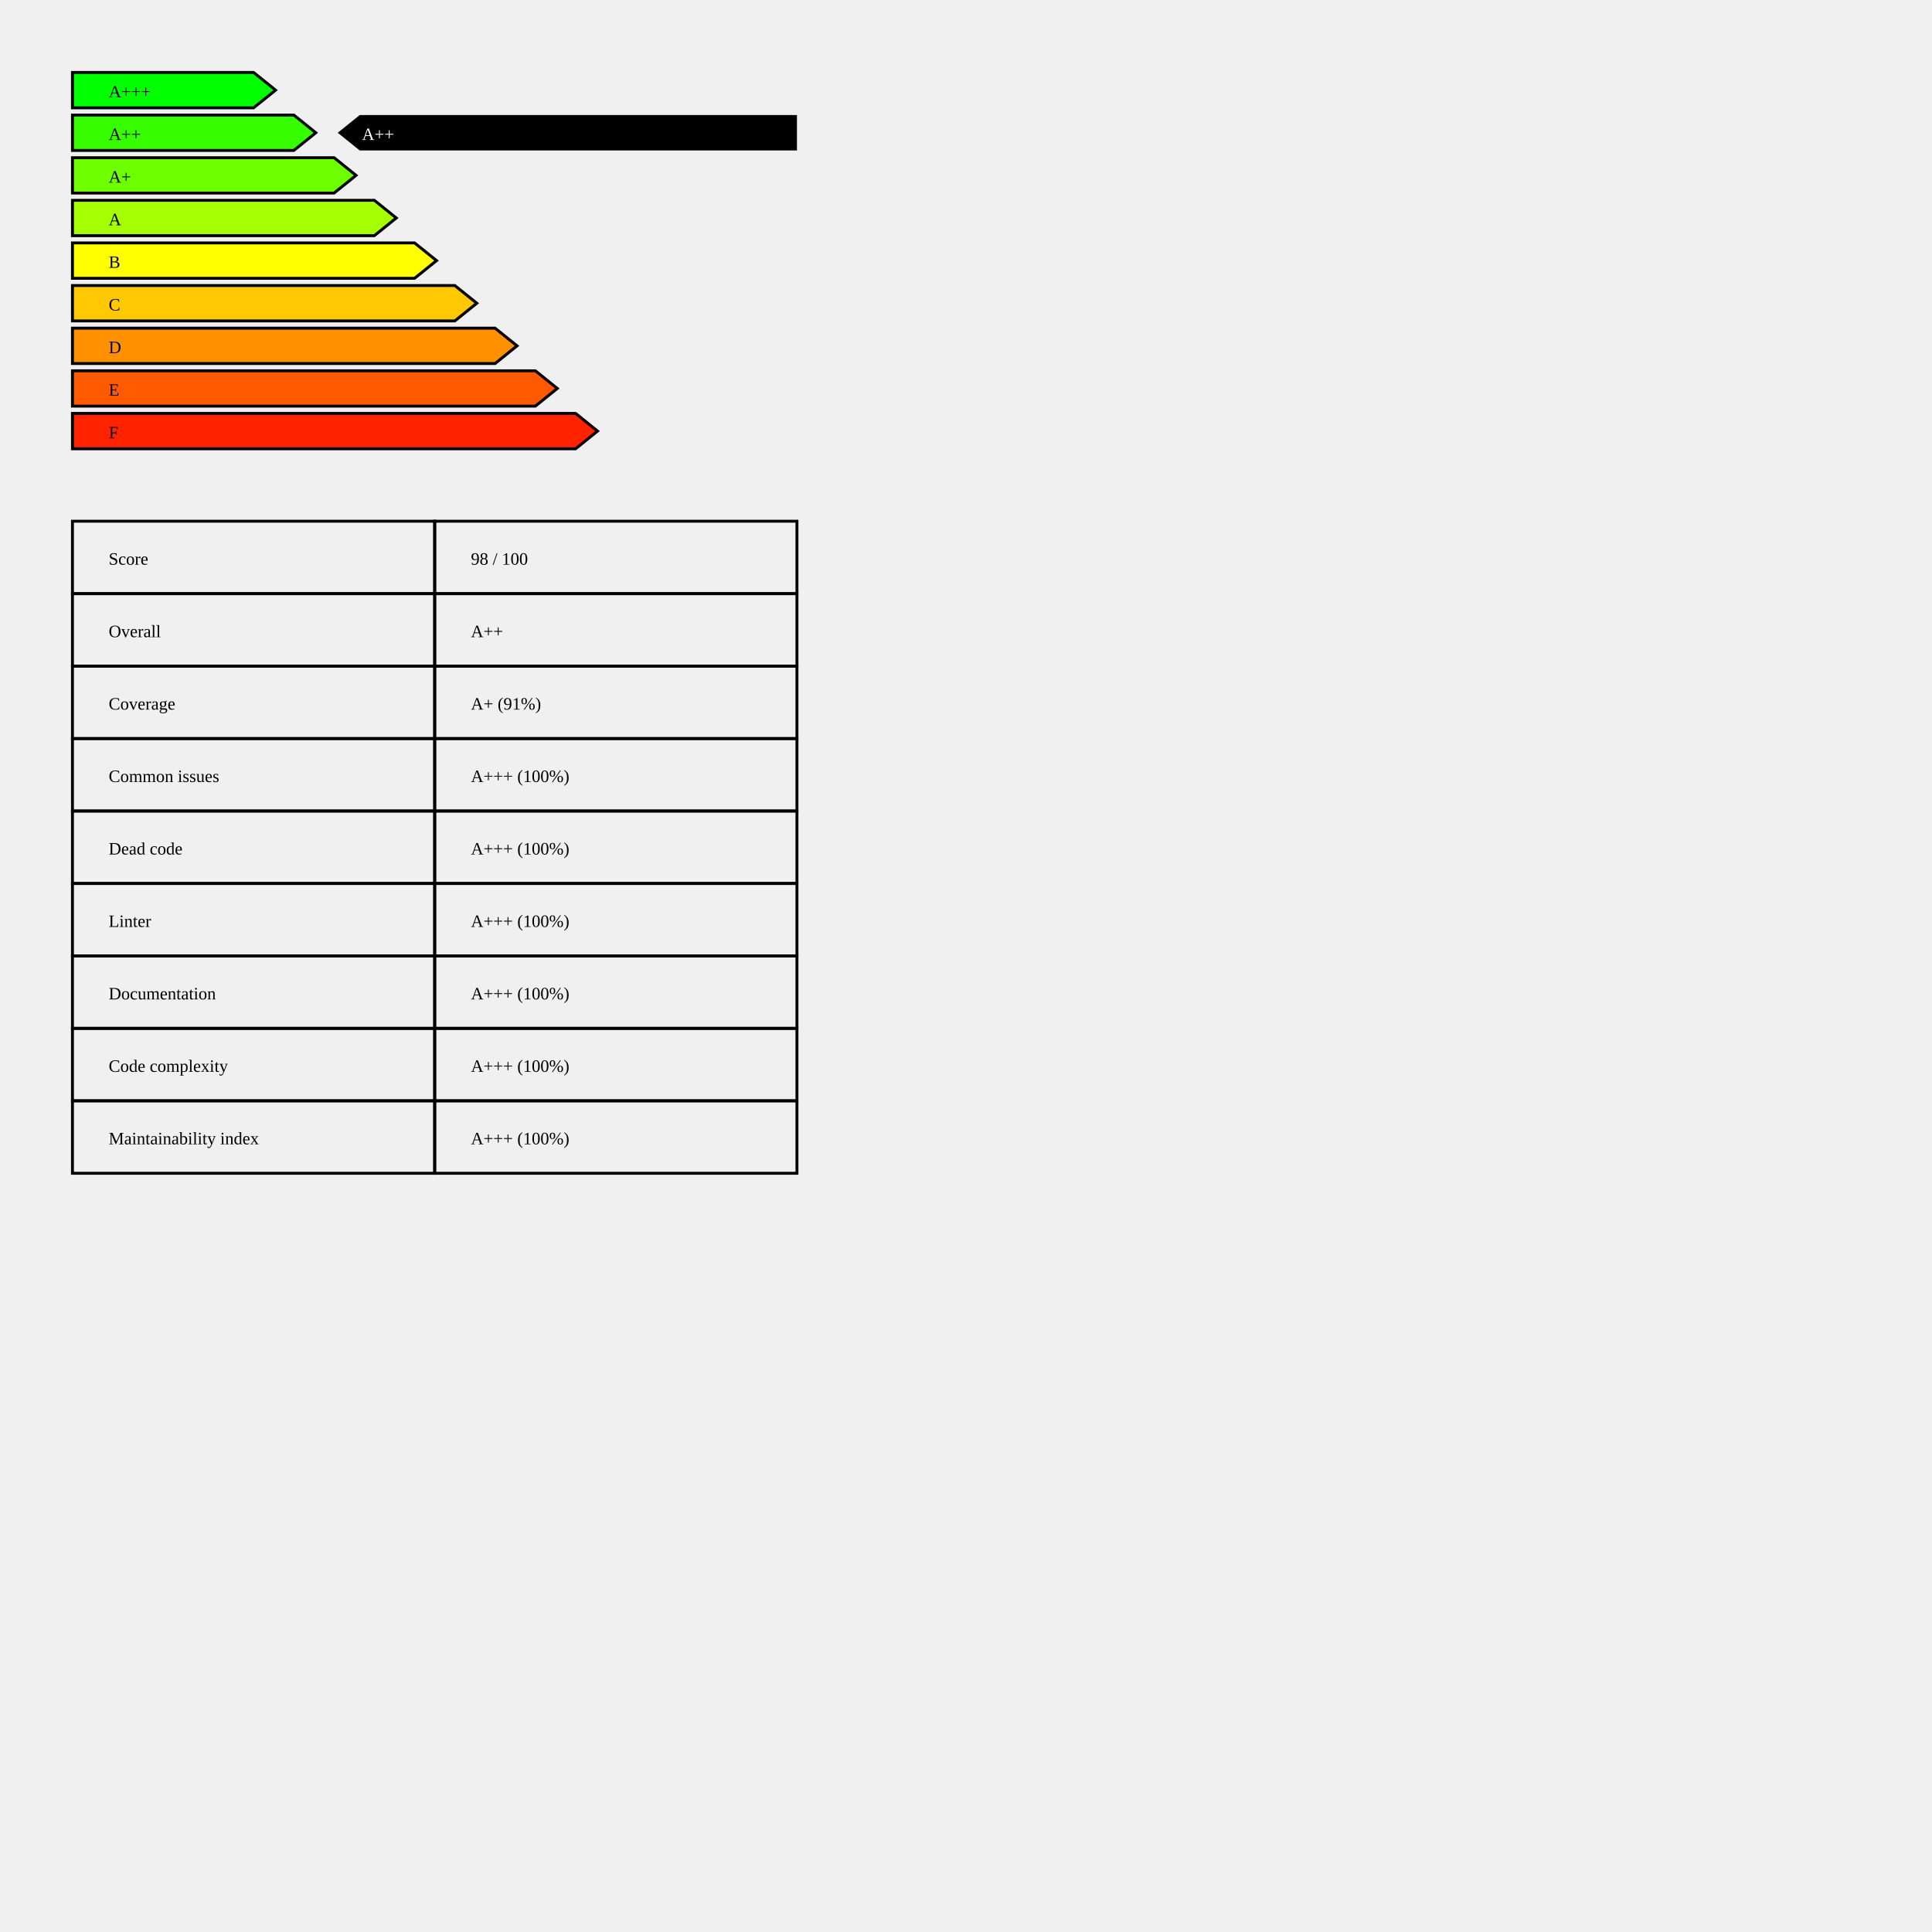
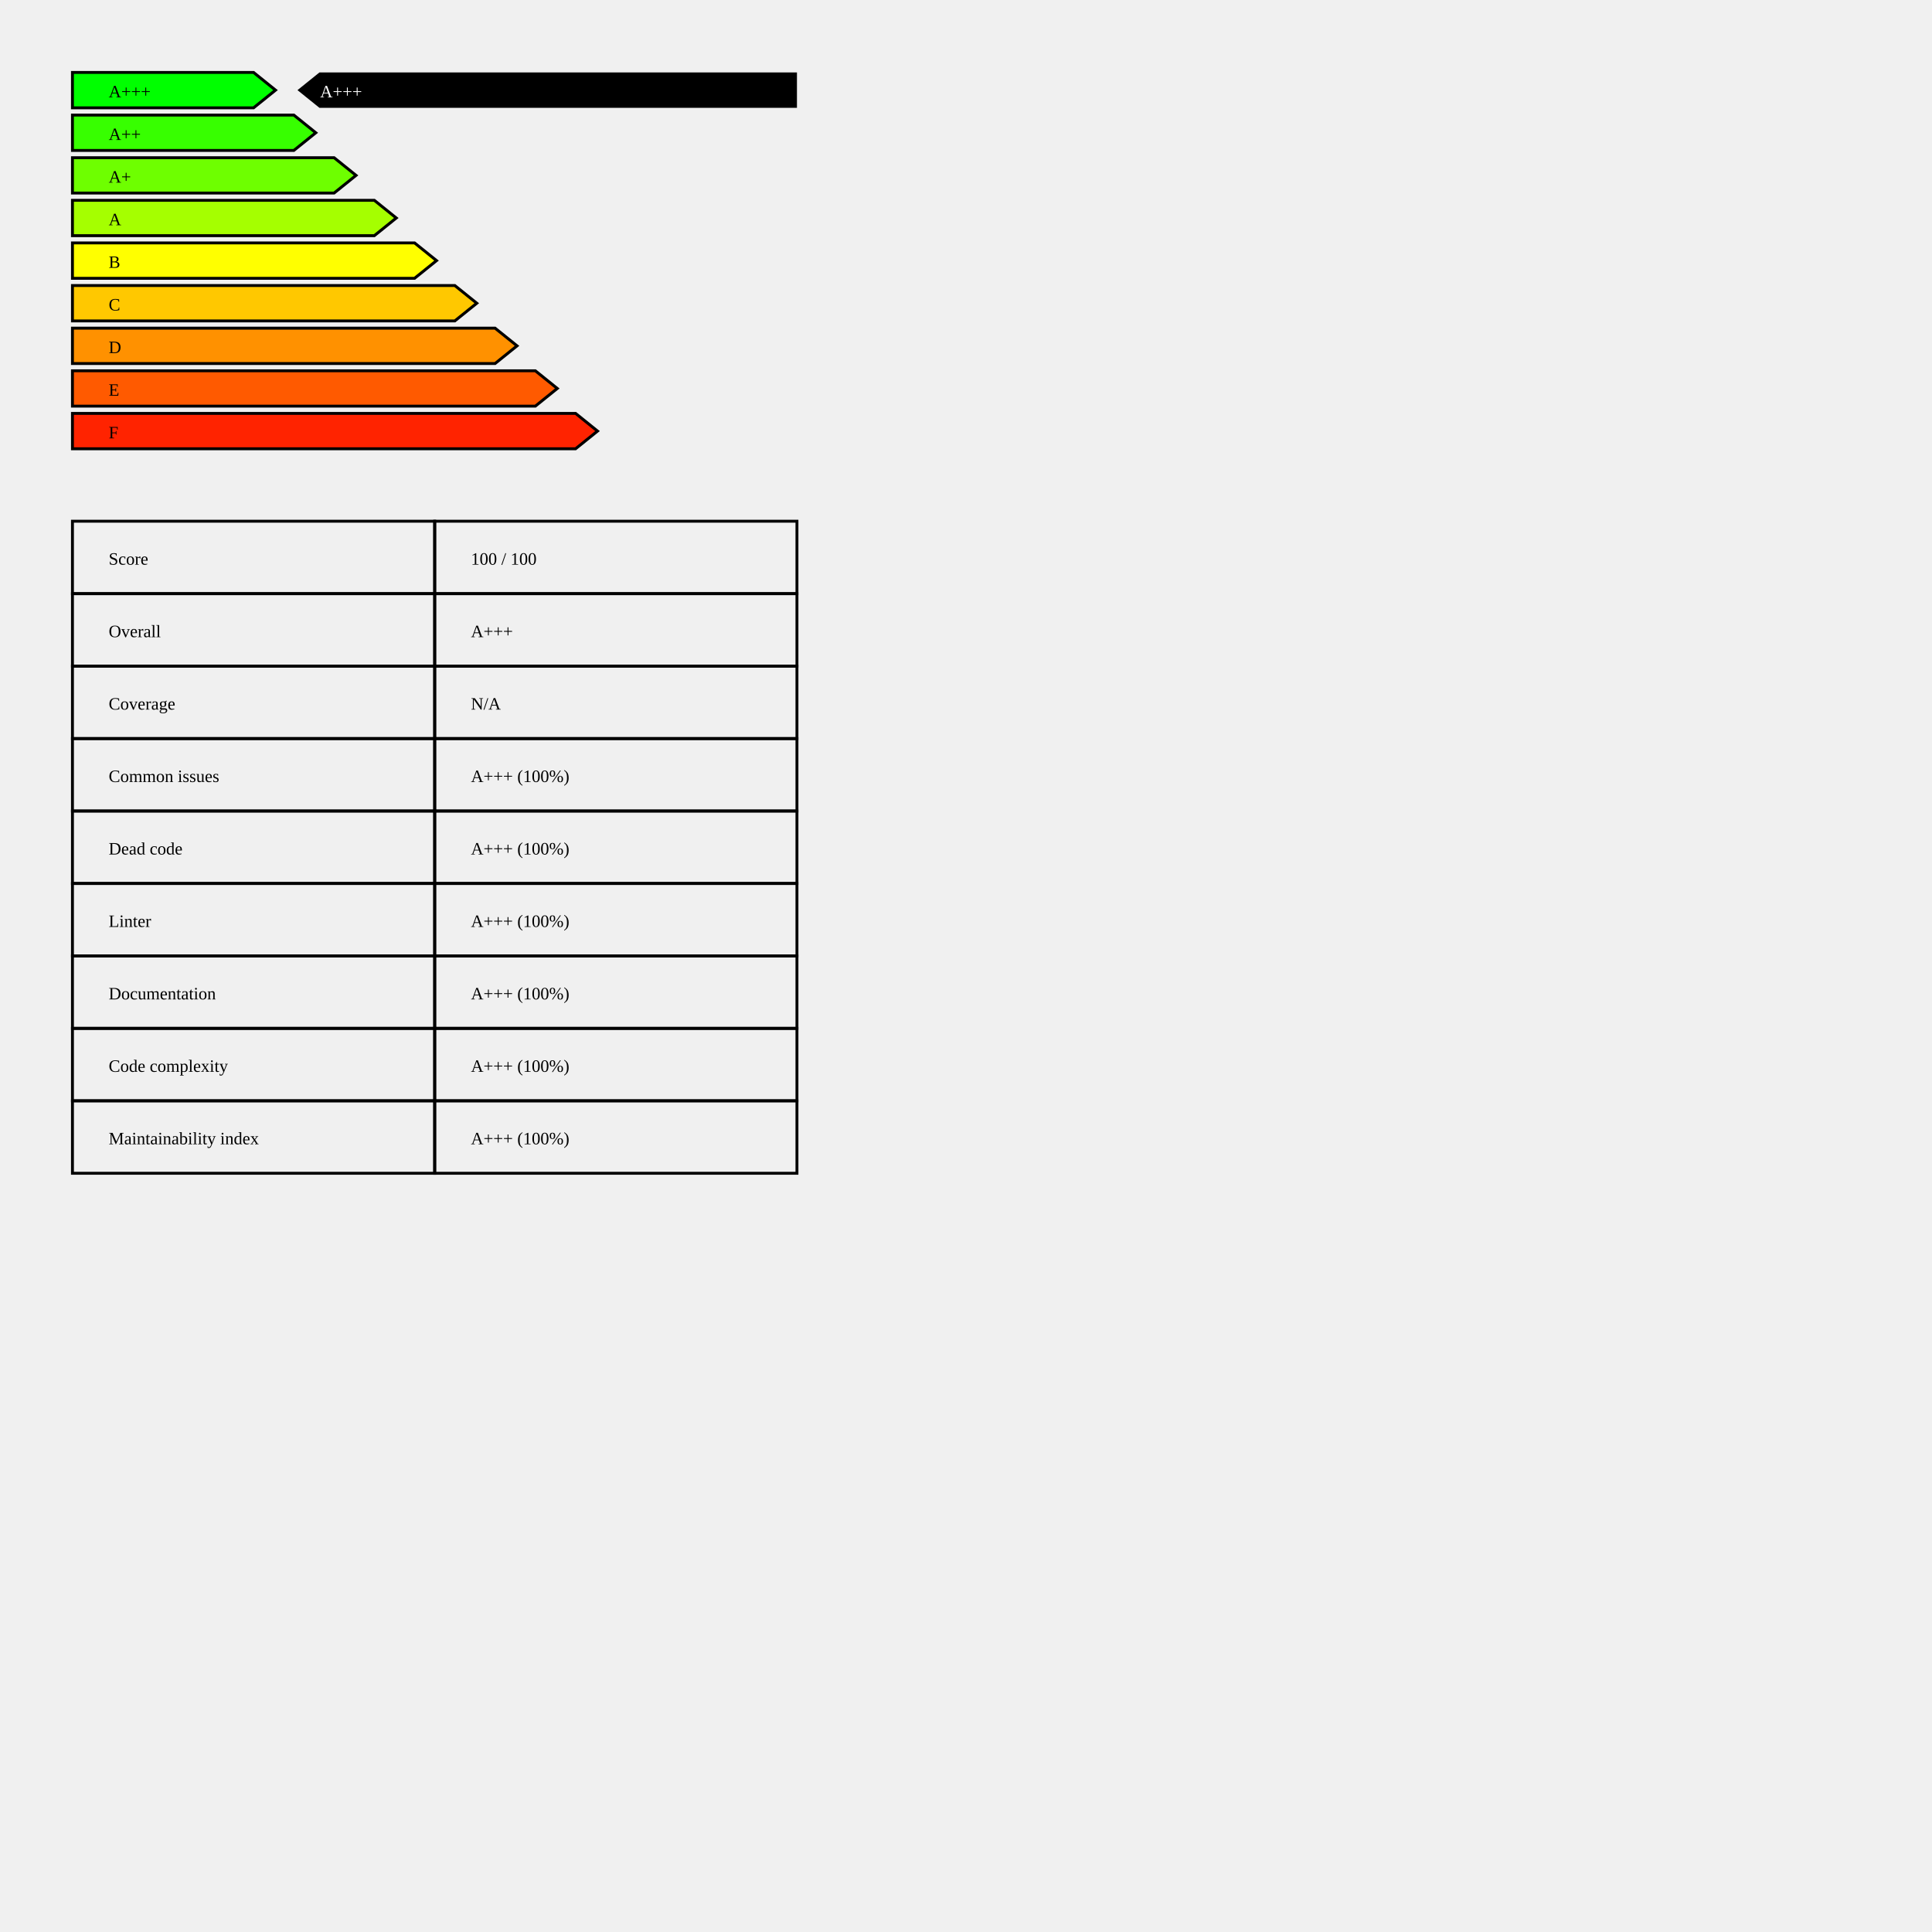
<svg xmlns="http://www.w3.org/2000/svg" baseProfile="full" height="1000pt" version="1.1" width="1000pt">
  <defs />
  <polygon points="50,50.0 175.0,50.0 190.152,62.206 175.0,74.412 50,74.412 50,50.0" style="fill:rgb(0 255 0);stroke:black;stroke-width:2;" />
  <text x="75.0" y="67.206">A+++</text>
  <polygon points="50,79.412 202.778,79.412 217.929,91.618 202.778,103.824 50,103.824 50,79.412" style="fill:rgb(55 255 0);stroke:black;stroke-width:2;" />
  <text x="75.0" y="96.618">A++</text>
  <polygon points="50,108.824 230.556,108.824 245.707,121.029 230.556,133.235 50,133.235 50,108.824" style="fill:rgb(110 255 0);stroke:black;stroke-width:2;" />
  <text x="75.0" y="126.029">A+</text>
  <polygon points="50,138.235 258.333,138.235 273.485,150.441 258.333,162.647 50,162.647 50,138.235" style="fill:rgb(165 255 0);stroke:black;stroke-width:2;" />
  <text x="75.0" y="155.441">A</text>
  <polygon points="50,167.647 286.111,167.647 301.263,179.853 286.111,192.059 50,192.059 50,167.647" style="fill:rgb(255 255 0);stroke:black;stroke-width:2;" />
  <text x="75.0" y="184.853">B</text>
  <polygon points="50,197.059 313.889,197.059 329.04,209.265 313.889,221.471 50,221.471 50,197.059" style="fill:rgb(255 200 0);stroke:black;stroke-width:2;" />
  <text x="75.0" y="214.265">C</text>
  <polygon points="50,226.471 341.667,226.471 356.818,238.676 341.667,250.882 50,250.882 50,226.471" style="fill:rgb(255 145 0);stroke:black;stroke-width:2;" />
  <text x="75.0" y="243.676">D</text>
  <polygon points="50,255.882 369.444,255.882 384.596,268.088 369.444,280.294 50,280.294 50,255.882" style="fill:rgb(255 90 0);stroke:black;stroke-width:2;" />
  <text x="75.0" y="273.088">E</text>
  <polygon points="50,285.294 397.222,285.294 412.374,297.5 397.222,309.706 50,309.706 50,285.294" style="fill:rgb(255 35 0);stroke:black;stroke-width:2;" />
  <text x="75.0" y="302.5">F</text>
-   <polygon points="248.232,79.412 233.081,91.618 248.232,103.824 550,103.824 550,79.412" style="fill:black;" />
-   <text fill="white" x="249.798" y="96.618">A++</text>
+   <polygon points="220.455,50.0 205.303,62.206 220.455,74.412 550,74.412 550,50.0" style="fill:black;" />
+   <text fill="white" x="220.909" y="67.206">A+++</text>
  <text x="75.0" y="389.706">Score</text>
-   <text x="325.0" y="389.706">98 / 100</text>
+   <text x="325.0" y="389.706">100 / 100</text>
  <polygon points="50,359.706 300,359.706 300,409.706 50,409.706 50,359.706" style="fill:none; stroke:black;stroke-width:2;" />
  <polygon points="300,359.706 550,359.706 550,409.706 300,409.706 300,359.706" style="fill:none; stroke:black;stroke-width:2;" />
  <text x="75.0" y="439.706">Overall</text>
-   <text x="325.0" y="439.706">A++</text>
+   <text x="325.0" y="439.706">A+++</text>
  <polygon points="50,409.706 300,409.706 300,459.706 50,459.706 50,409.706" style="fill:none; stroke:black;stroke-width:2;" />
  <polygon points="300,409.706 550,409.706 550,459.706 300,459.706 300,409.706" style="fill:none; stroke:black;stroke-width:2;" />
  <text x="75.0" y="489.706">Coverage</text>
-   <text x="325.0" y="489.706">A+  (91%)</text>
+   <text x="325.0" y="489.706">N/A</text>
  <polygon points="50,459.706 300,459.706 300,509.706 50,509.706 50,459.706" style="fill:none; stroke:black;stroke-width:2;" />
  <polygon points="300,459.706 550,459.706 550,509.706 300,509.706 300,459.706" style="fill:none; stroke:black;stroke-width:2;" />
  <text x="75.0" y="539.706">Common issues</text>
  <text x="325.0" y="539.706">A+++  (100%)</text>
  <polygon points="50,509.706 300,509.706 300,559.706 50,559.706 50,509.706" style="fill:none; stroke:black;stroke-width:2;" />
  <polygon points="300,509.706 550,509.706 550,559.706 300,559.706 300,509.706" style="fill:none; stroke:black;stroke-width:2;" />
  <text x="75.0" y="589.706">Dead code</text>
  <text x="325.0" y="589.706">A+++  (100%)</text>
  <polygon points="50,559.706 300,559.706 300,609.706 50,609.706 50,559.706" style="fill:none; stroke:black;stroke-width:2;" />
  <polygon points="300,559.706 550,559.706 550,609.706 300,609.706 300,559.706" style="fill:none; stroke:black;stroke-width:2;" />
  <text x="75.0" y="639.706">Linter</text>
  <text x="325.0" y="639.706">A+++  (100%)</text>
  <polygon points="50,609.706 300,609.706 300,659.706 50,659.706 50,609.706" style="fill:none; stroke:black;stroke-width:2;" />
  <polygon points="300,609.706 550,609.706 550,659.706 300,659.706 300,609.706" style="fill:none; stroke:black;stroke-width:2;" />
  <text x="75.0" y="689.706">Documentation</text>
  <text x="325.0" y="689.706">A+++  (100%)</text>
  <polygon points="50,659.706 300,659.706 300,709.706 50,709.706 50,659.706" style="fill:none; stroke:black;stroke-width:2;" />
  <polygon points="300,659.706 550,659.706 550,709.706 300,709.706 300,659.706" style="fill:none; stroke:black;stroke-width:2;" />
  <text x="75.0" y="739.706">Code complexity</text>
  <text x="325.0" y="739.706">A+++  (100%)</text>
  <polygon points="50,709.706 300,709.706 300,759.706 50,759.706 50,709.706" style="fill:none; stroke:black;stroke-width:2;" />
  <polygon points="300,709.706 550,709.706 550,759.706 300,759.706 300,709.706" style="fill:none; stroke:black;stroke-width:2;" />
  <text x="75.0" y="789.706">Maintainability index</text>
  <text x="325.0" y="789.706">A+++  (100%)</text>
  <polygon points="50,759.706 300,759.706 300,809.706 50,809.706 50,759.706" style="fill:none; stroke:black;stroke-width:2;" />
  <polygon points="300,759.706 550,759.706 550,809.706 300,809.706 300,759.706" style="fill:none; stroke:black;stroke-width:2;" />
</svg>
